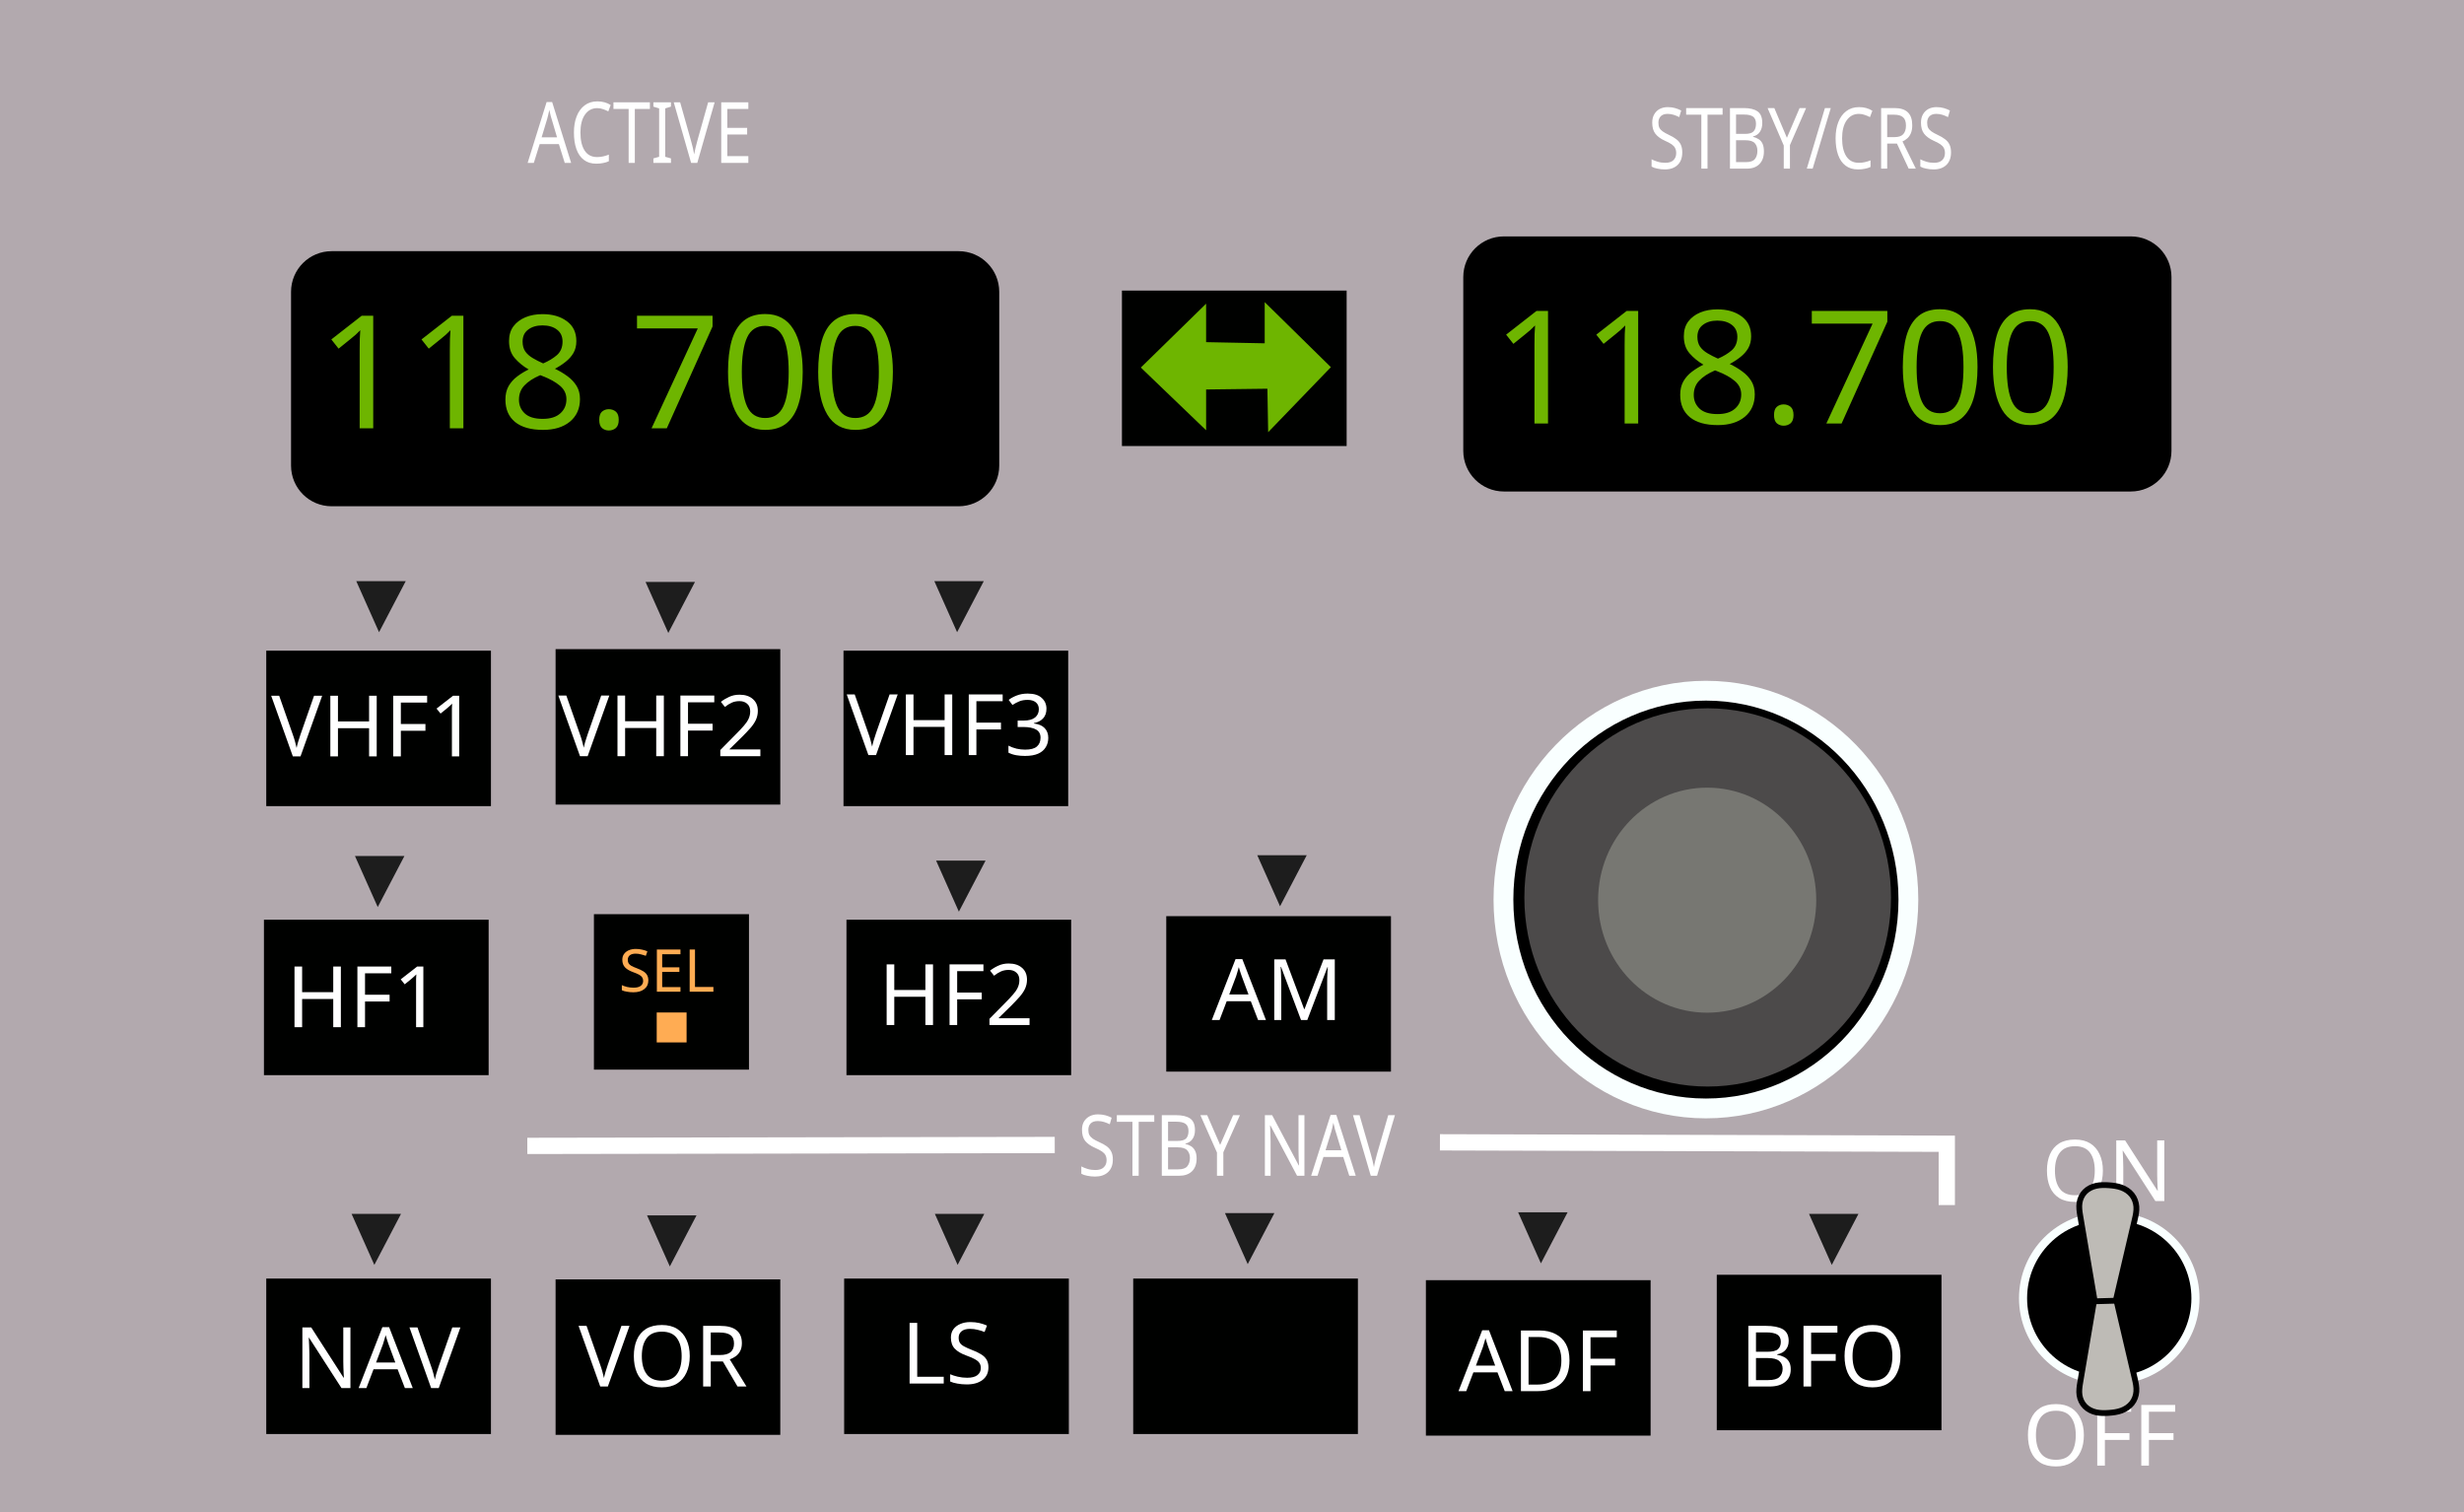
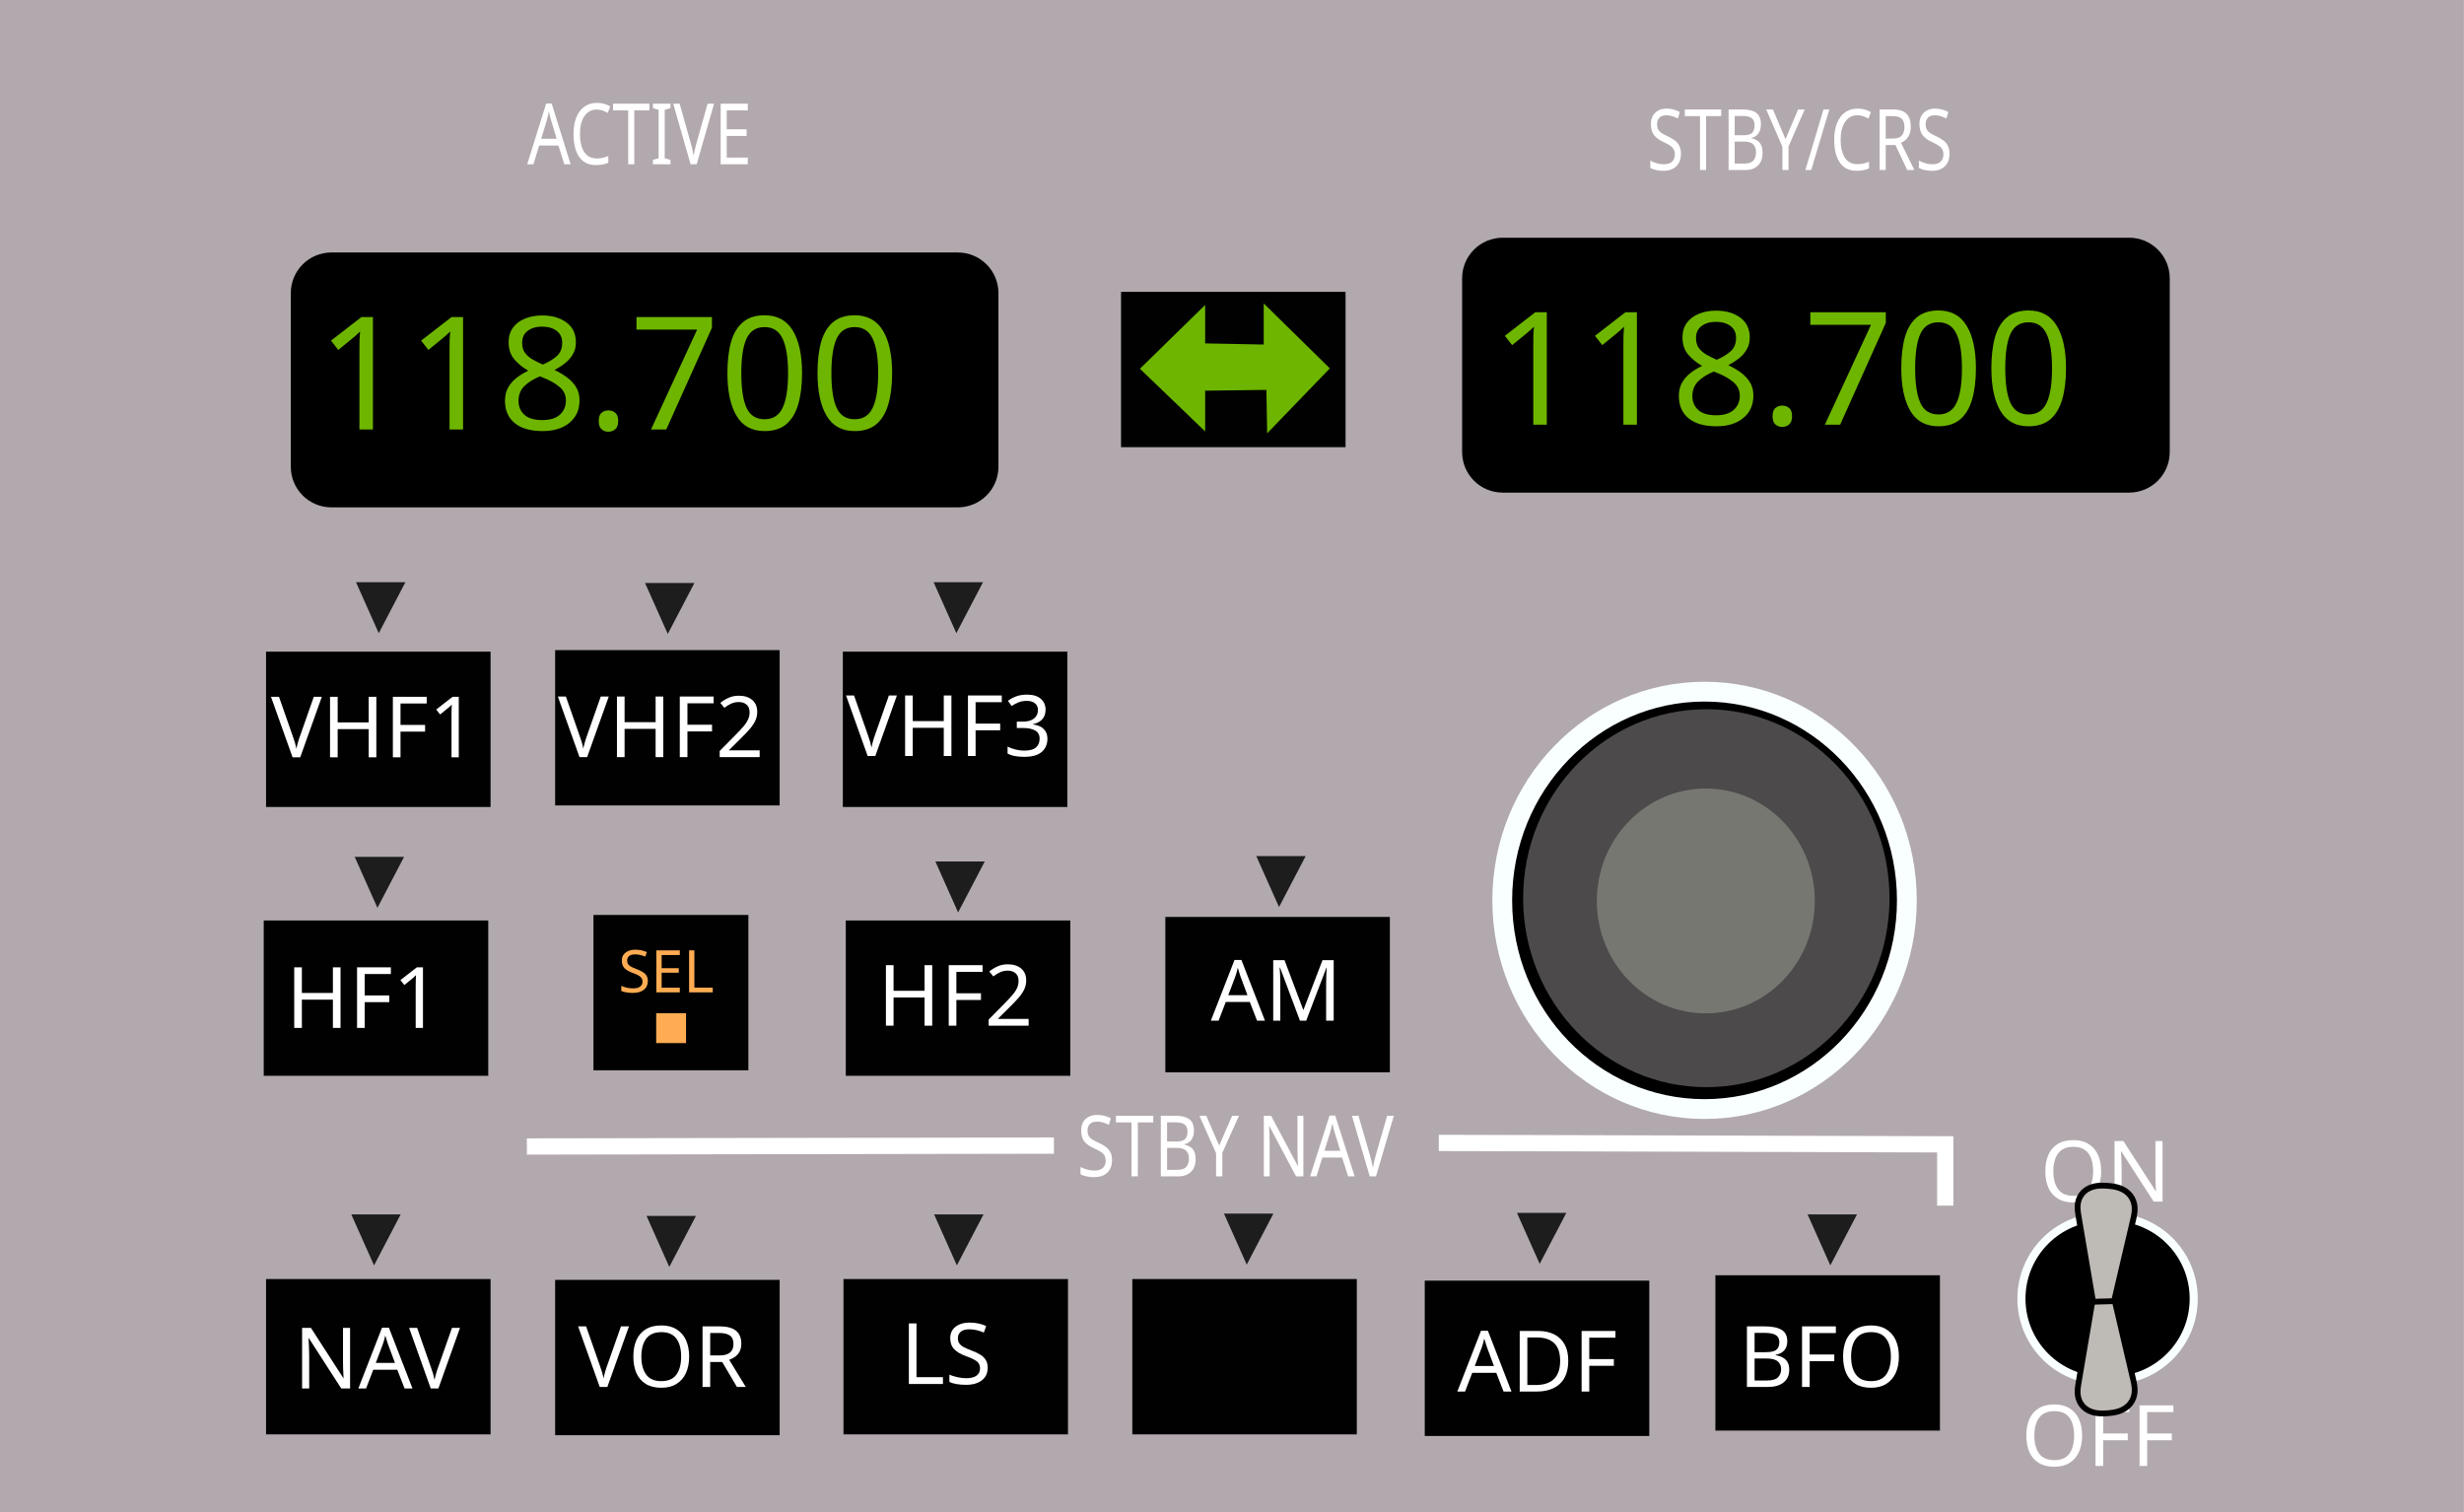
- <svg xmlns="http://www.w3.org/2000/svg" width="424" height="260" viewBox="0 0 318 195" version="1.1" id="svg2">
+ <svg xmlns="http://www.w3.org/2000/svg" width="551" height="338" viewBox="0 0 413.25 253.5" version="1.1" id="svg2">
  <defs id="defs373">
    </defs>
-   <rect style="opacity:1;fill:#b2a9ae;fill-opacity:1;stroke:none;stroke-width:1.598;stroke-miterlimit:4;stroke-dasharray:none;stroke-opacity:1" id="rect993" width="318.242" height="195.445" x="0" y="-0.304" ry="0" />
-   <text xml:space="preserve" style="font-style:normal;font-weight:normal;font-size:10.952px;line-height:1.25;font-family:sans-serif;letter-spacing:0px;word-spacing:0px;fill:#ffffff;fill-opacity:1;stroke:none;stroke-width:0.274" x="263.505" y="154.998" id="text1139">
-     <tspan id="tspan1137" x="263.505" y="154.998" style="fill:#ffffff;fill-opacity:1;stroke-width:0.274">ON</tspan>
+   <rect style="opacity:1;fill:#b2a9ae;fill-opacity:1;stroke:none;stroke-width:2.075;stroke-miterlimit:4;stroke-dasharray:none;stroke-opacity:1" id="rect993" width="413.235" height="253.784" x="0" y="-0.144" ry="0" />
+   <text xml:space="preserve" style="font-style:normal;font-weight:normal;font-size:14.221px;line-height:1.25;font-family:sans-serif;letter-spacing:0px;word-spacing:0px;fill:#ffffff;fill-opacity:1;stroke:none;stroke-width:0.356" x="342.16" y="201.515" id="text1139">
+     <tspan id="tspan1137" x="342.16" y="201.515" style="fill:#ffffff;fill-opacity:1;stroke-width:0.356">ON</tspan>
  </text>
-   <rect style="opacity:1;fill:#000000;fill-opacity:1;stroke:#000000;stroke-width:2.919;stroke-miterlimit:4;stroke-dasharray:none;stroke-opacity:1" id="rect1375-9" width="88.479" height="30" x="39.021" y="33.874" ry="3.782" />
-   <text xml:space="preserve" style="font-style:normal;font-weight:normal;font-size:20.347px;line-height:1.25;font-family:sans-serif;letter-spacing:0px;word-spacing:0px;fill:#6eb500;fill-opacity:1;stroke:none;stroke-width:0.509" x="40.948" y="55.276" id="Active-freq">
-     <tspan id="tspan1317-8" x="40.948" y="55.276" style="fill:#6eb500;fill-opacity:1;stroke-width:0.509">118.700</tspan>
+   <rect style="opacity:1;fill:#000000;fill-opacity:1;stroke:#000000;stroke-width:3.79;stroke-miterlimit:4;stroke-dasharray:none;stroke-opacity:1" id="rect1375-9" width="114.89" height="38.955" x="50.668" y="44.237" ry="4.91" />
+   <text xml:space="preserve" style="font-style:normal;font-weight:normal;font-size:26.42px;line-height:1.25;font-family:sans-serif;letter-spacing:0px;word-spacing:0px;fill:#6eb500;fill-opacity:1;stroke:none;stroke-width:0.661" x="53.171" y="72.027" id="Active-freq">
+     <tspan id="tspan1317-8" x="53.171" y="72.027" style="fill:#6eb500;fill-opacity:1;stroke-width:0.661">118.700</tspan>
  </text>
-   <rect id="rect4054" width="22.251" height="21.112" x="261.092" y="156.984" style="fill:#000000;fill-opacity:1;stroke:#f9ffff;stroke-width:1.044;stroke-opacity:1" ry="10.556" />
-   <text xml:space="preserve" style="font-style:normal;font-weight:normal;font-size:10.952px;line-height:1.25;font-family:sans-serif;letter-spacing:0px;word-spacing:0px;fill:#ffffff;fill-opacity:1;stroke:none;stroke-width:0.274" x="261.05" y="189.136" id="text1139-5">
-     <tspan id="tspan1137-3" x="261.05" y="189.136" style="fill:#ffffff;fill-opacity:1;stroke-width:0.274">OFF</tspan>
+   <rect id="rect4054" width="28.893" height="27.414" x="339.027" y="204.094" style="fill:#000000;fill-opacity:1;stroke:#f9ffff;stroke-width:1.355;stroke-opacity:1" ry="13.707" />
+   <text xml:space="preserve" style="font-style:normal;font-weight:normal;font-size:14.221px;line-height:1.25;font-family:sans-serif;letter-spacing:0px;word-spacing:0px;fill:#ffffff;fill-opacity:1;stroke:none;stroke-width:0.356" x="338.971" y="245.844" id="text1139-5">
+     <tspan id="tspan1137-3" x="338.971" y="245.844" style="fill:#ffffff;fill-opacity:1;stroke-width:0.356">OFF</tspan>
  </text>
-   <path style="fill:#bebbb6;fill-opacity:1;stroke:#000000;stroke-width:0.75px;stroke-linecap:butt;stroke-linejoin:miter;stroke-opacity:1" d="m 251.25,258.209 -1.875,11.062 c -0.091,0.539 -0.171,1.09 -0.089,1.631 0.082,0.541 0.327,1.059 0.711,1.448 0.385,0.389 0.895,0.64 1.429,0.76 0.534,0.119 1.088,0.114 1.633,0.077 0.553,-0.038 1.109,-0.108 1.629,-0.297 0.521,-0.189 1.002,-0.502 1.349,-0.934 0.346,-0.432 0.546,-0.975 0.586,-1.528 0.041,-0.552 -0.075,-1.103 -0.201,-1.642 l -2.459,-10.5 z" id="Power-off" transform="translate(19.09176,-90.85199)" />
-   <path transform="matrix(1,0,0,-1,19.09176,426.1422)" style="fill:#bebbb6;fill-opacity:1;stroke:#000000;stroke-width:0.75px;stroke-linecap:butt;stroke-linejoin:miter;stroke-opacity:1" d="m 251.25,258.209 -1.875,11.062 c -0.091,0.539 -0.171,1.09 -0.089,1.631 0.082,0.541 0.327,1.059 0.711,1.448 0.385,0.389 0.895,0.64 1.429,0.76 0.534,0.119 1.088,0.114 1.633,0.077 0.553,-0.038 1.109,-0.108 1.629,-0.297 0.521,-0.189 1.002,-0.502 1.349,-0.934 0.346,-0.432 0.546,-0.975 0.586,-1.528 0.041,-0.552 -0.075,-1.103 -0.201,-1.642 l -2.459,-10.5 z" id="Power-on" />
-   <path style="fill:none;stroke:#ffffff;stroke-width:2.1;stroke-linecap:butt;stroke-linejoin:miter;stroke-miterlimit:4;stroke-dasharray:none;stroke-opacity:1" d="m 181.903,114.078 65.414,0.183 v 7.916" id="path1539" transform="translate(3.932532,33.33988)" />
-   <rect style="opacity:1;fill:#000000;fill-opacity:1;stroke:#000000;stroke-width:2.919;stroke-miterlimit:4;stroke-dasharray:none;stroke-opacity:1" id="rect1375-9-3" width="88.479" height="30" x="190.308" y="31.968" ry="3.782" />
-   <text xml:space="preserve" style="font-style:normal;font-weight:normal;font-size:20.347px;line-height:1.25;font-family:sans-serif;letter-spacing:0px;word-spacing:0px;fill:#6eb500;fill-opacity:1;stroke:none;stroke-width:0.509" x="192.567" y="54.656" id="STBY-freq">
-     <tspan id="tspan1317-8-7" x="192.567" y="54.656" style="fill:#6eb500;fill-opacity:1;stroke-width:0.509">118.700</tspan>
+   <path style="fill:#bebbb6;fill-opacity:1;stroke:#000000;stroke-width:0.75px;stroke-linecap:butt;stroke-linejoin:miter;stroke-opacity:1" d="m 251.25,258.209 -1.875,11.062 c -0.091,0.539 -0.171,1.09 -0.089,1.631 0.082,0.541 0.327,1.059 0.711,1.448 0.385,0.389 0.895,0.64 1.429,0.76 0.534,0.119 1.088,0.114 1.633,0.077 0.553,-0.038 1.109,-0.108 1.629,-0.297 0.521,-0.189 1.002,-0.502 1.349,-0.934 0.346,-0.432 0.546,-0.975 0.586,-1.528 0.041,-0.552 -0.075,-1.103 -0.201,-1.642 l -2.459,-10.5 z" id="Power-off" transform="matrix(1.298495,0,0,1.298495,24.79054,-117.7191)" />
+   <path transform="matrix(1.298495,0,0,-1.298495,24.79054,553.5949)" style="fill:#bebbb6;fill-opacity:1;stroke:#000000;stroke-width:0.75px;stroke-linecap:butt;stroke-linejoin:miter;stroke-opacity:1" d="m 251.25,258.209 -1.875,11.062 c -0.091,0.539 -0.171,1.09 -0.089,1.631 0.082,0.541 0.327,1.059 0.711,1.448 0.385,0.389 0.895,0.64 1.429,0.76 0.534,0.119 1.088,0.114 1.633,0.077 0.553,-0.038 1.109,-0.108 1.629,-0.297 0.521,-0.189 1.002,-0.502 1.349,-0.934 0.346,-0.432 0.546,-0.975 0.586,-1.528 0.041,-0.552 -0.075,-1.103 -0.201,-1.642 l -2.459,-10.5 z" id="Power-on" />
+   <path style="fill:none;stroke:#ffffff;stroke-width:2.1;stroke-linecap:butt;stroke-linejoin:miter;stroke-miterlimit:4;stroke-dasharray:none;stroke-opacity:1" d="m 181.903,114.078 65.414,0.183 v 7.916" id="path1539" transform="matrix(1.298495,0,0,1.298495,5.106371,43.5433)" />
+   <rect style="opacity:1;fill:#000000;fill-opacity:1;stroke:#000000;stroke-width:3.79;stroke-miterlimit:4;stroke-dasharray:none;stroke-opacity:1" id="rect1375-9-3" width="114.89" height="38.955" x="247.114" y="41.762" ry="4.91" />
+   <text xml:space="preserve" style="font-style:normal;font-weight:normal;font-size:26.42px;line-height:1.25;font-family:sans-serif;letter-spacing:0px;word-spacing:0px;fill:#6eb500;fill-opacity:1;stroke:none;stroke-width:0.661" x="250.048" y="71.222" id="STBY-freq">
+     <tspan id="tspan1317-8-7" x="250.048" y="71.222" style="fill:#6eb500;fill-opacity:1;stroke-width:0.661">118.700</tspan>
  </text>
-   <rect style="fill:#000100;fill-opacity:1;stroke:none;stroke-width:0.75;stroke-opacity:1" id="rect4881-62-4" width="28.999" height="20.061" x="144.796" y="37.5" ry="0" rx="0" />
-   <path style="fill:#6eb500;fill-opacity:1;stroke:none;stroke-width:0.75px;stroke-linecap:butt;stroke-linejoin:miter;stroke-opacity:1" d="m 155.66,39.19 -8.428,8.243 8.428,8.094 v -5.264 l 7.908,-0.099 0.099,5.611 8.094,-8.392 -8.541,-8.392 v 5.313 l -7.561,-0.149 z" id="path4879" />
-   <rect style="fill:#000100;fill-opacity:1;stroke:none;stroke-width:0.75;stroke-opacity:1" id="rect4881-5" width="28.999" height="20.061" x="108.861" y="83.97" ry="0" rx="0" />
-   <rect style="fill:#000100;fill-opacity:1;stroke:none;stroke-width:0.75;stroke-opacity:1" id="rect4881-6" width="28.999" height="20.061" x="71.703" y="83.771" ry="0" rx="0" />
-   <rect style="fill:#000100;fill-opacity:1;stroke:none;stroke-width:0.75;stroke-opacity:1" id="rect4881-2" width="28.999" height="20.061" x="34.362" y="83.97" ry="0" rx="0" />
-   <rect style="fill:#000100;fill-opacity:1;stroke:none;stroke-width:0.75;stroke-opacity:1" id="rect4881-9" width="28.999" height="20.061" x="34.064" y="118.689" ry="0" rx="0" />
-   <rect style="fill:#000100;fill-opacity:1;stroke:none;stroke-width:0.75;stroke-opacity:1" id="rect4881-1" width="28.999" height="20.061" x="109.243" y="118.689" ry="0" rx="0" />
-   <rect style="fill:#000100;fill-opacity:1;stroke:none;stroke-width:0.75;stroke-opacity:1" id="rect4881-0" width="28.999" height="20.061" x="34.362" y="165" ry="0" rx="0" />
-   <rect style="fill:#000100;fill-opacity:1;stroke:none;stroke-width:0.75;stroke-opacity:1" id="rect4881-93" width="28.999" height="20.061" x="71.703" y="165.107" ry="0" rx="0" />
-   <rect style="fill:#000100;fill-opacity:1;stroke:none;stroke-width:0.75;stroke-opacity:1" id="rect4881-60" width="28.999" height="20.061" x="108.945" y="165" ry="0" rx="0" />
-   <rect style="fill:#000100;fill-opacity:1;stroke:none;stroke-width:0.75;stroke-opacity:1" id="rect4881-62" width="28.999" height="20.061" x="146.25" y="165" ry="0" rx="0" />
-   <rect style="fill:#000100;fill-opacity:1;stroke:none;stroke-width:0.75;stroke-opacity:1" id="rect4881-61" width="28.999" height="20.061" x="184.024" y="165.207" ry="0" rx="0" />
-   <rect style="fill:#000100;fill-opacity:1;stroke:none;stroke-width:0.75;stroke-opacity:1" id="rect4881-8" width="28.999" height="20.061" x="221.564" y="164.511" ry="0" rx="0" />
-   <rect id="rect4054-7" width="52.261" height="53.908" x="194.032" y="89.136" style="fill:#000000;fill-opacity:1;stroke:#f9ffff;stroke-width:2.556;stroke-opacity:1" ry="26.954" />
-   <rect id="rect4054-7-9" width="47.321" height="48.813" x="196.731" y="91.406" style="fill:#4c4a4a;fill-opacity:1;stroke:none;stroke-width:2.315;stroke-opacity:1" ry="24.406" />
-   <rect id="rect4054-7-9-2" width="28.153" height="29.04" x="206.25" y="101.647" style="fill:#777772;fill-opacity:1;stroke:none;stroke-width:1.377;stroke-opacity:1" ry="14.52" />
-   <text xml:space="preserve" style="font-style:normal;font-weight:normal;font-size:10.952px;line-height:1.25;font-family:sans-serif;letter-spacing:0px;word-spacing:0px;fill:#ffffff;fill-opacity:1;stroke:none;stroke-width:0.274" x="34.999" y="97.617" id="text1139-0">
-     <tspan id="tspan1137-2" x="34.999" y="97.617" style="fill:#ffffff;fill-opacity:1;stroke-width:0.274">VHF1</tspan>
+   <rect style="fill:#000100;fill-opacity:1;stroke:none;stroke-width:0.974;stroke-opacity:1" id="rect4881-62-4" width="37.655" height="26.049" x="188.017" y="48.945" ry="0" rx="0" />
+   <path style="fill:#6eb500;fill-opacity:1;stroke:none;stroke-width:0.974px;stroke-linecap:butt;stroke-linejoin:miter;stroke-opacity:1" d="m 202.124,51.14 -10.944,10.703 10.944,10.51 v -6.835 l 10.269,-0.129 0.129,7.286 10.51,-10.897 -11.09,-10.897 v 6.899 l -9.818,-0.193 z" id="path4879" />
+   <rect style="fill:#000100;fill-opacity:1;stroke:none;stroke-width:0.974;stroke-opacity:1" id="rect4881-5" width="37.655" height="26.049" x="141.356" y="109.286" ry="0" rx="0" />
+   <rect style="fill:#000100;fill-opacity:1;stroke:none;stroke-width:0.974;stroke-opacity:1" id="rect4881-6" width="37.655" height="26.049" x="93.106" y="109.028" ry="0" rx="0" />
+   <rect style="fill:#000100;fill-opacity:1;stroke:none;stroke-width:0.974;stroke-opacity:1" id="rect4881-2" width="37.655" height="26.049" x="44.619" y="109.286" ry="0" rx="0" />
+   <rect style="fill:#000100;fill-opacity:1;stroke:none;stroke-width:0.974;stroke-opacity:1" id="rect4881-9" width="37.655" height="26.049" x="44.232" y="154.369" ry="0" rx="0" />
+   <rect style="fill:#000100;fill-opacity:1;stroke:none;stroke-width:0.974;stroke-opacity:1" id="rect4881-1" width="37.655" height="26.049" x="141.851" y="154.369" ry="0" rx="0" />
+   <rect style="fill:#000100;fill-opacity:1;stroke:none;stroke-width:0.974;stroke-opacity:1" id="rect4881-0" width="37.655" height="26.049" x="44.619" y="214.503" ry="0" rx="0" />
+   <rect style="fill:#000100;fill-opacity:1;stroke:none;stroke-width:0.974;stroke-opacity:1" id="rect4881-93" width="37.655" height="26.049" x="93.106" y="214.642" ry="0" rx="0" />
+   <rect style="fill:#000100;fill-opacity:1;stroke:none;stroke-width:0.974;stroke-opacity:1" id="rect4881-60" width="37.655" height="26.049" x="141.464" y="214.503" ry="0" rx="0" />
+   <rect style="fill:#000100;fill-opacity:1;stroke:none;stroke-width:0.974;stroke-opacity:1" id="rect4881-62" width="37.655" height="26.049" x="189.905" y="214.503" ry="0" rx="0" />
+   <rect style="fill:#000100;fill-opacity:1;stroke:none;stroke-width:0.974;stroke-opacity:1" id="rect4881-61" width="37.655" height="26.049" x="238.954" y="214.771" ry="0" rx="0" />
+   <rect style="fill:#000100;fill-opacity:1;stroke:none;stroke-width:0.974;stroke-opacity:1" id="rect4881-8" width="37.655" height="26.049" x="287.699" y="213.869" ry="0" rx="0" />
+   <rect id="rect4054-7" width="67.86" height="69.999" x="251.949" y="115.995" style="fill:#000000;fill-opacity:1;stroke:#f9ffff;stroke-width:3.319;stroke-opacity:1" ry="35" />
+   <rect id="rect4054-7-9" width="61.446" height="63.383" x="255.454" y="118.942" style="fill:#4c4a4a;fill-opacity:1;stroke:none;stroke-width:3.006;stroke-opacity:1" ry="31.692" />
+   <rect id="rect4054-7-9-2" width="36.556" height="37.708" x="267.814" y="132.24" style="fill:#777772;fill-opacity:1;stroke:none;stroke-width:1.788;stroke-opacity:1" ry="18.854" />
+   <text xml:space="preserve" style="font-style:normal;font-weight:normal;font-size:14.221px;line-height:1.25;font-family:sans-serif;letter-spacing:0px;word-spacing:0px;fill:#ffffff;fill-opacity:1;stroke:none;stroke-width:0.356" x="45.446" y="127.006" id="text1139-0">
+     <tspan id="tspan1137-2" x="45.446" y="127.006" style="fill:#ffffff;fill-opacity:1;stroke-width:0.356">VHF1</tspan>
  </text>
-   <text xml:space="preserve" style="font-style:normal;font-weight:normal;font-size:10.952px;line-height:1.25;font-family:sans-serif;letter-spacing:0px;word-spacing:0px;fill:#ffffff;fill-opacity:1;stroke:none;stroke-width:0.274" x="72.057" y="97.589" id="text1139-0-3">
-     <tspan id="tspan1137-2-7" x="72.057" y="97.589" style="fill:#ffffff;fill-opacity:1;stroke-width:0.274">VHF2</tspan>
+   <text xml:space="preserve" style="font-style:normal;font-weight:normal;font-size:14.221px;line-height:1.25;font-family:sans-serif;letter-spacing:0px;word-spacing:0px;fill:#ffffff;fill-opacity:1;stroke:none;stroke-width:0.356" x="93.566" y="126.97" id="text1139-0-3">
+     <tspan id="tspan1137-2-7" x="93.566" y="126.97" style="fill:#ffffff;fill-opacity:1;stroke-width:0.356">VHF2</tspan>
  </text>
-   <text xml:space="preserve" style="font-style:normal;font-weight:normal;font-size:10.952px;line-height:1.25;font-family:sans-serif;letter-spacing:0px;word-spacing:0px;fill:#ffffff;fill-opacity:1;stroke:none;stroke-width:0.274" x="109.276" y="97.448" id="text1139-0-5">
-     <tspan id="tspan1137-2-9" x="109.276" y="97.448" style="fill:#ffffff;fill-opacity:1;stroke-width:0.274">VHF3</tspan>
+   <text xml:space="preserve" style="font-style:normal;font-weight:normal;font-size:14.221px;line-height:1.25;font-family:sans-serif;letter-spacing:0px;word-spacing:0px;fill:#ffffff;fill-opacity:1;stroke:none;stroke-width:0.356" x="141.894" y="126.788" id="text1139-0-5">
+     <tspan id="tspan1137-2-9" x="141.894" y="126.788" style="fill:#ffffff;fill-opacity:1;stroke-width:0.356">VHF3</tspan>
  </text>
-   <text xml:space="preserve" style="font-style:normal;font-weight:normal;font-size:10.952px;line-height:1.25;font-family:sans-serif;letter-spacing:0px;word-spacing:0px;fill:#ffffff;fill-opacity:1;stroke:none;stroke-width:0.274" x="36.945" y="132.56" id="text1139-0-2">
-     <tspan id="tspan1137-2-2" x="36.945" y="132.56" style="fill:#ffffff;fill-opacity:1;stroke-width:0.274">HF1</tspan>
+   <text xml:space="preserve" style="font-style:normal;font-weight:normal;font-size:14.221px;line-height:1.25;font-family:sans-serif;letter-spacing:0px;word-spacing:0px;fill:#ffffff;fill-opacity:1;stroke:none;stroke-width:0.356" x="47.973" y="172.38" id="text1139-0-2">
+     <tspan id="tspan1137-2-2" x="47.973" y="172.38" style="fill:#ffffff;fill-opacity:1;stroke-width:0.356">HF1</tspan>
  </text>
-   <text xml:space="preserve" style="font-style:normal;font-weight:normal;font-size:10.952px;line-height:1.25;font-family:sans-serif;letter-spacing:0px;word-spacing:0px;fill:#ffffff;fill-opacity:1;stroke:none;stroke-width:0.274" x="113.367" y="132.279" id="text1139-0-2-8">
-     <tspan id="tspan1137-2-2-9" x="113.367" y="132.279" style="fill:#ffffff;fill-opacity:1;stroke-width:0.274">HF2</tspan>
+   <text xml:space="preserve" style="font-style:normal;font-weight:normal;font-size:14.221px;line-height:1.25;font-family:sans-serif;letter-spacing:0px;word-spacing:0px;fill:#ffffff;fill-opacity:1;stroke:none;stroke-width:0.356" x="147.207" y="172.016" id="text1139-0-2-8">
+     <tspan id="tspan1137-2-2-9" x="147.207" y="172.016" style="fill:#ffffff;fill-opacity:1;stroke-width:0.356">HF2</tspan>
  </text>
-   <rect style="fill:#000100;fill-opacity:1;stroke:none;stroke-width:0.623;stroke-opacity:1" id="rect4881-9-6" width="20.01" height="20.061" x="76.651" y="117.976" ry="10.005" rx="0" />
-   <text xml:space="preserve" style="font-style:normal;font-weight:normal;font-size:7.609px;line-height:1.25;font-family:sans-serif;letter-spacing:0px;word-spacing:0px;fill:#ffac53;fill-opacity:1;stroke:none;stroke-width:0.19" x="79.862" y="127.973" id="Sel">
-     <tspan id="tspan1137-2-2-2" x="79.862" y="127.973" style="fill:#ffac53;fill-opacity:1;stroke-width:0.19">SEL</tspan>
+   <rect style="fill:#000100;fill-opacity:1;stroke:none;stroke-width:0.809;stroke-opacity:1" id="rect4881-9-6" width="25.983" height="26.049" x="99.531" y="153.443" ry="12.992" rx="0" />
+   <text xml:space="preserve" style="font-style:normal;font-weight:normal;font-size:9.88px;line-height:1.25;font-family:sans-serif;letter-spacing:0px;word-spacing:0px;fill:#ffac53;fill-opacity:1;stroke:none;stroke-width:0.247" x="103.701" y="166.424" id="Sel">
+     <tspan id="tspan1137-2-2-2" x="103.701" y="166.424" style="fill:#ffac53;fill-opacity:1;stroke-width:0.247">SEL</tspan>
  </text>
-   <rect style="fill:#ffac53;fill-opacity:1;stroke:none;stroke-width:0.12;stroke-opacity:1" id="Sel-lt" width="3.855" height="3.865" x="84.755" y="130.661" ry="1.928" rx="0" />
-   <path style="fill:none;stroke:#ffffff;stroke-width:2.1;stroke-linecap:butt;stroke-linejoin:miter;stroke-miterlimit:4;stroke-dasharray:none;stroke-opacity:1" d="m 181.903,114.078 68.069,-0.117" id="path1539-1" transform="translate(-113.8486,33.80137)" />
-   <text xml:space="preserve" style="font-style:normal;font-weight:normal;font-size:9.936px;line-height:1.25;font-family:sans-serif;letter-spacing:0px;word-spacing:0px;fill:#ffffff;fill-opacity:1;stroke:none;stroke-width:0.248" x="153.323" y="137.657" id="text1139-0-2-8-9" transform="scale(0.9072283,1.102258)">
-     <tspan id="tspan1137-2-2-9-4" x="153.323" y="137.657" style="fill:#ffffff;fill-opacity:1;stroke-width:0.248">STBY NAV</tspan>
+   <rect style="fill:#ffac53;fill-opacity:1;stroke:none;stroke-width:0.156;stroke-opacity:1" id="Sel-lt" width="5.006" height="5.019" x="110.054" y="169.914" ry="2.503" rx="0" />
+   <path style="fill:none;stroke:#ffffff;stroke-width:2.1;stroke-linecap:butt;stroke-linejoin:miter;stroke-miterlimit:4;stroke-dasharray:none;stroke-opacity:1" d="m 181.903,114.078 68.069,-0.117" id="path1539-1" transform="matrix(1.298495,0,0,1.298495,-147.8318,44.14254)" />
+   <text xml:space="preserve" style="font-style:normal;font-weight:normal;font-size:12.901px;line-height:1.25;font-family:sans-serif;letter-spacing:0px;word-spacing:0px;fill:#ffffff;fill-opacity:1;stroke:none;stroke-width:0.323" x="199.089" y="178.975" id="text1139-0-2-8-9" transform="scale(0.9072283,1.102258)">
+     <tspan id="tspan1137-2-2-9-4" x="199.089" y="178.975" style="fill:#ffffff;fill-opacity:1;stroke-width:0.323">STBY NAV</tspan>
  </text>
-   <text xml:space="preserve" style="font-style:normal;font-weight:normal;font-size:9.81px;line-height:1.25;font-family:sans-serif;letter-spacing:0px;word-spacing:0px;fill:#ffffff;fill-opacity:1;stroke:none;stroke-width:0.245" x="76.02" y="18.83" id="text1139-0-2-8-9-7" transform="scale(0.8957818,1.116343)">
-     <tspan id="tspan1137-2-2-9-4-8" x="76.02" y="18.83" style="fill:#ffffff;fill-opacity:1;stroke-width:0.245">ACTIVE</tspan>
+   <text xml:space="preserve" style="font-style:normal;font-weight:normal;font-size:12.739px;line-height:1.25;font-family:sans-serif;letter-spacing:0px;word-spacing:0px;fill:#ffffff;fill-opacity:1;stroke:none;stroke-width:0.318" x="98.711" y="24.676" id="text1139-0-2-8-9-7" transform="scale(0.8957818,1.116343)">
+     <tspan id="tspan1137-2-2-9-4-8" x="98.711" y="24.676" style="fill:#ffffff;fill-opacity:1;stroke-width:0.318">ACTIVE</tspan>
  </text>
-   <text xml:space="preserve" style="font-style:normal;font-weight:normal;font-size:10.952px;line-height:1.25;font-family:sans-serif;letter-spacing:0px;word-spacing:0px;fill:#ffffff;fill-opacity:1;stroke:none;stroke-width:0.274" x="37.962" y="179.13" id="text1139-0-2-0">
-     <tspan id="tspan1137-2-2-36" x="37.962" y="179.13" style="fill:#ffffff;fill-opacity:1;stroke-width:0.274">NAV</tspan>
+   <text xml:space="preserve" style="font-style:normal;font-weight:normal;font-size:14.221px;line-height:1.25;font-family:sans-serif;letter-spacing:0px;word-spacing:0px;fill:#ffffff;fill-opacity:1;stroke:none;stroke-width:0.356" x="49.294" y="232.85" id="text1139-0-2-0">
+     <tspan id="tspan1137-2-2-36" x="49.294" y="232.85" style="fill:#ffffff;fill-opacity:1;stroke-width:0.356">NAV</tspan>
  </text>
-   <text xml:space="preserve" style="font-style:normal;font-weight:normal;font-size:10.952px;line-height:1.25;font-family:sans-serif;letter-spacing:0px;word-spacing:0px;fill:#ffffff;fill-opacity:1;stroke:none;stroke-width:0.274" x="74.668" y="178.931" id="text1139-0-2-10">
-     <tspan id="tspan1137-2-2-6" x="74.668" y="178.931" style="fill:#ffffff;fill-opacity:1;stroke-width:0.274">VOR</tspan>
+   <text xml:space="preserve" style="font-style:normal;font-weight:normal;font-size:14.221px;line-height:1.25;font-family:sans-serif;letter-spacing:0px;word-spacing:0px;fill:#ffffff;fill-opacity:1;stroke:none;stroke-width:0.356" x="96.956" y="232.592" id="text1139-0-2-10">
+     <tspan id="tspan1137-2-2-6" x="96.956" y="232.592" style="fill:#ffffff;fill-opacity:1;stroke-width:0.356">VOR</tspan>
  </text>
-   <text xml:space="preserve" style="font-style:normal;font-weight:normal;font-size:10.952px;line-height:1.25;font-family:sans-serif;letter-spacing:0px;word-spacing:0px;fill:#ffffff;fill-opacity:1;stroke:none;stroke-width:0.274" x="116.33" y="178.553" id="text1139-0-2-3">
-     <tspan id="tspan1137-2-2-20" x="116.33" y="178.553" style="fill:#ffffff;fill-opacity:1;stroke-width:0.274">LS</tspan>
+   <text xml:space="preserve" style="font-style:normal;font-weight:normal;font-size:14.221px;line-height:1.25;font-family:sans-serif;letter-spacing:0px;word-spacing:0px;fill:#ffffff;fill-opacity:1;stroke:none;stroke-width:0.356" x="151.054" y="232.102" id="text1139-0-2-3">
+     <tspan id="tspan1137-2-2-20" x="151.054" y="232.102" style="fill:#ffffff;fill-opacity:1;stroke-width:0.356">LS</tspan>
  </text>
-   <text xml:space="preserve" style="font-style:normal;font-weight:normal;font-size:10.952px;line-height:1.25;font-family:sans-serif;letter-spacing:0px;word-spacing:0px;fill:#ffffff;fill-opacity:1;stroke:none;stroke-width:0.274" x="188.232" y="179.527" id="text1139-0-2-6">
-     <tspan id="tspan1137-2-2-1" x="188.232" y="179.527" style="fill:#ffffff;fill-opacity:1;stroke-width:0.274">ADF</tspan>
+   <text xml:space="preserve" style="font-style:normal;font-weight:normal;font-size:14.221px;line-height:1.25;font-family:sans-serif;letter-spacing:0px;word-spacing:0px;fill:#ffffff;fill-opacity:1;stroke:none;stroke-width:0.356" x="244.418" y="233.366" id="text1139-0-2-6">
+     <tspan id="tspan1137-2-2-1" x="244.418" y="233.366" style="fill:#ffffff;fill-opacity:1;stroke-width:0.356">ADF</tspan>
  </text>
-   <text xml:space="preserve" style="font-style:normal;font-weight:normal;font-size:10.952px;line-height:1.25;font-family:sans-serif;letter-spacing:0px;word-spacing:0px;fill:#ffffff;fill-opacity:1;stroke:none;stroke-width:0.274" x="224.58" y="178.931" id="text1139-0-2-5">
-     <tspan id="tspan1137-2-2-5" x="224.58" y="178.931" style="fill:#ffffff;fill-opacity:1;stroke-width:0.274">BFO</tspan>
+   <text xml:space="preserve" style="font-style:normal;font-weight:normal;font-size:14.221px;line-height:1.25;font-family:sans-serif;letter-spacing:0px;word-spacing:0px;fill:#ffffff;fill-opacity:1;stroke:none;stroke-width:0.356" x="291.615" y="232.592" id="text1139-0-2-5">
+     <tspan id="tspan1137-2-2-5" x="291.615" y="232.592" style="fill:#ffffff;fill-opacity:1;stroke-width:0.356">BFO</tspan>
  </text>
-   <text xml:space="preserve" style="font-style:normal;font-weight:normal;font-size:9.81px;line-height:1.25;font-family:sans-serif;letter-spacing:0px;word-spacing:0px;fill:#ffffff;fill-opacity:1;stroke:none;stroke-width:0.245" x="237.45" y="19.494" id="text1139-0-2-8-9-7-7" transform="scale(0.8957818,1.116343)">
-     <tspan x="237.45" y="19.494" style="fill:#ffffff;fill-opacity:1;stroke-width:0.245" id="tspan5290">STBY/CRS</tspan>
+   <text xml:space="preserve" style="font-style:normal;font-weight:normal;font-size:12.739px;line-height:1.25;font-family:sans-serif;letter-spacing:0px;word-spacing:0px;fill:#ffffff;fill-opacity:1;stroke:none;stroke-width:0.318" x="308.328" y="25.538" id="text1139-0-2-8-9-7-7" transform="scale(0.8957818,1.116343)">
+     <tspan x="308.328" y="25.538" style="fill:#ffffff;fill-opacity:1;stroke-width:0.318" id="tspan5290">STBY/CRS</tspan>
  </text>
-   <rect style="fill:none;fill-opacity:1;stroke:none;stroke-width:2.1;stroke-miterlimit:4;stroke-dasharray:none;stroke-opacity:1" id="Power-on-hb" width="26.592" height="23.227" x="258.607" y="144.363" ry="0" />
-   <rect style="fill:none;fill-opacity:1;stroke:none;stroke-width:2.1;stroke-miterlimit:4;stroke-dasharray:none;stroke-opacity:1" id="Power-off-hb" width="26.592" height="23.227" x="258.75" y="167.596" ry="0" />
-   <rect style="fill:none;fill-opacity:1;stroke:none;stroke-width:2.04;stroke-miterlimit:4;stroke-dasharray:none;stroke-opacity:1" id="BFO-hb" width="29.074" height="20.049" x="221.564" y="164.523" ry="0" />
-   <rect style="fill:none;fill-opacity:1;stroke:none;stroke-width:2.04;stroke-miterlimit:4;stroke-dasharray:none;stroke-opacity:1" id="ADF-hb" width="29.074" height="20.049" x="184.185" y="165.411" ry="0" />
-   <rect style="fill:none;fill-opacity:1;stroke:none;stroke-width:2.04;stroke-miterlimit:4;stroke-dasharray:none;stroke-opacity:1" id="LS-hb" width="29.074" height="20.049" x="108.945" y="165.012" ry="0" />
-   <rect style="fill:none;fill-opacity:1;stroke:none;stroke-width:2.04;stroke-miterlimit:4;stroke-dasharray:none;stroke-opacity:1" id="VOR-hb" width="29.074" height="20.049" x="71.466" y="165" ry="0" />
-   <rect style="fill:none;fill-opacity:1;stroke:none;stroke-width:2.04;stroke-miterlimit:4;stroke-dasharray:none;stroke-opacity:1" id="NAV-hb" width="29.074" height="20.049" x="34.286" y="165" ry="0" />
-   <rect style="fill:none;fill-opacity:1;stroke:none;stroke-width:2.04;stroke-miterlimit:4;stroke-dasharray:none;stroke-opacity:1" id="HF1-hb" width="29.074" height="20.049" x="33.75" y="118.701" ry="0" />
-   <rect style="fill:none;fill-opacity:1;stroke:none;stroke-width:2.04;stroke-miterlimit:4;stroke-dasharray:none;stroke-opacity:1" id="VHF1-hb" width="29.074" height="20.049" x="34.225" y="84.075" ry="0" />
-   <rect style="fill:none;fill-opacity:1;stroke:none;stroke-width:2.04;stroke-miterlimit:4;stroke-dasharray:none;stroke-opacity:1" id="VHF2-hb" width="29.074" height="20.049" x="71.466" y="83.579" ry="0" />
-   <rect style="fill:none;fill-opacity:1;stroke:none;stroke-width:2.04;stroke-miterlimit:4;stroke-dasharray:none;stroke-opacity:1" id="VHF3-hb" width="29.074" height="20.049" x="108.609" y="83.876" ry="0" />
-   <rect style="fill:none;fill-opacity:1;stroke:none;stroke-width:2.04;stroke-miterlimit:4;stroke-dasharray:none;stroke-opacity:1" id="HF2-hb" width="29.074" height="20.049" x="109.106" y="118.536" ry="0" />
-   <rect style="fill:none;fill-opacity:1;stroke:none;stroke-width:2.04;stroke-miterlimit:4;stroke-dasharray:none;stroke-opacity:1" id="Transfer-hb" width="29.074" height="20.049" x="144.56" y="37.619" ry="0" />
-   <rect style="fill:#000100;fill-opacity:1;stroke:none;stroke-width:0.75;stroke-opacity:1" id="rect4881-1-7" width="28.999" height="20.061" x="150.516" y="118.232" ry="0" rx="0" />
-   <text xml:space="preserve" style="font-style:normal;font-weight:normal;font-size:10.952px;line-height:1.25;font-family:sans-serif;letter-spacing:0px;word-spacing:0px;fill:#ffffff;fill-opacity:1;stroke:none;stroke-width:0.274" x="156.395" y="131.632" id="text1139-0-2-8-8">
-     <tspan x="156.395" y="131.632" style="fill:#ffffff;fill-opacity:1;stroke-width:0.274" id="tspan5428">AM</tspan>
+   <rect style="fill:none;fill-opacity:1;stroke:none;stroke-width:2.727;stroke-miterlimit:4;stroke-dasharray:none;stroke-opacity:1" id="Power-on-hb" width="34.529" height="30.16" x="335.8" y="187.706" ry="0" />
+   <rect style="fill:none;fill-opacity:1;stroke:none;stroke-width:2.727;stroke-miterlimit:4;stroke-dasharray:none;stroke-opacity:1" id="Power-off-hb" width="34.529" height="30.16" x="335.985" y="217.874" ry="0" />
+   <rect style="fill:none;fill-opacity:1;stroke:none;stroke-width:2.649;stroke-miterlimit:4;stroke-dasharray:none;stroke-opacity:1" id="BFO-hb" width="37.753" height="26.034" x="287.699" y="213.884" ry="0" />
+   <rect style="fill:none;fill-opacity:1;stroke:none;stroke-width:2.649;stroke-miterlimit:4;stroke-dasharray:none;stroke-opacity:1" id="ADF-hb" width="37.753" height="26.034" x="239.163" y="215.037" ry="0" />
+   <rect style="fill:none;fill-opacity:1;stroke:none;stroke-width:2.649;stroke-miterlimit:4;stroke-dasharray:none;stroke-opacity:1" id="LS-hb" width="37.753" height="26.034" x="141.464" y="214.519" ry="0" />
+   <rect style="fill:none;fill-opacity:1;stroke:none;stroke-width:2.649;stroke-miterlimit:4;stroke-dasharray:none;stroke-opacity:1" id="VOR-hb" width="37.753" height="26.034" x="92.799" y="214.503" ry="0" />
+   <rect style="fill:none;fill-opacity:1;stroke:none;stroke-width:2.649;stroke-miterlimit:4;stroke-dasharray:none;stroke-opacity:1" id="NAV-hb" width="37.753" height="26.034" x="44.521" y="214.503" ry="0" />
+   <rect style="fill:none;fill-opacity:1;stroke:none;stroke-width:2.649;stroke-miterlimit:4;stroke-dasharray:none;stroke-opacity:1" id="HF1-hb" width="37.753" height="26.034" x="43.824" y="154.384" ry="0" />
+   <rect style="fill:none;fill-opacity:1;stroke:none;stroke-width:2.649;stroke-miterlimit:4;stroke-dasharray:none;stroke-opacity:1" id="VHF1-hb" width="37.753" height="26.034" x="44.441" y="109.423" ry="0" />
+   <rect style="fill:none;fill-opacity:1;stroke:none;stroke-width:2.649;stroke-miterlimit:4;stroke-dasharray:none;stroke-opacity:1" id="VHF2-hb" width="37.753" height="26.034" x="92.799" y="108.778" ry="0" />
+   <rect style="fill:none;fill-opacity:1;stroke:none;stroke-width:2.649;stroke-miterlimit:4;stroke-dasharray:none;stroke-opacity:1" id="VHF3-hb" width="37.753" height="26.034" x="141.028" y="109.165" ry="0" />
+   <rect style="fill:none;fill-opacity:1;stroke:none;stroke-width:2.649;stroke-miterlimit:4;stroke-dasharray:none;stroke-opacity:1" id="HF2-hb" width="37.753" height="26.034" x="141.673" y="154.17" ry="0" />
+   <rect style="fill:none;fill-opacity:1;stroke:none;stroke-width:2.649;stroke-miterlimit:4;stroke-dasharray:none;stroke-opacity:1" id="Transfer-hb" width="37.753" height="26.034" x="187.71" y="49.1" ry="0" />
+   <rect style="fill:#000100;fill-opacity:1;stroke:none;stroke-width:0.974;stroke-opacity:1" id="rect4881-1-7" width="37.655" height="26.049" x="195.445" y="153.776" ry="0" rx="0" />
+   <text xml:space="preserve" style="font-style:normal;font-weight:normal;font-size:14.221px;line-height:1.25;font-family:sans-serif;letter-spacing:0px;word-spacing:0px;fill:#ffffff;fill-opacity:1;stroke:none;stroke-width:0.356" x="203.079" y="171.175" id="text1139-0-2-8-8">
+     <tspan x="203.079" y="171.175" style="fill:#ffffff;fill-opacity:1;stroke-width:0.356" id="tspan5428">AM</tspan>
  </text>
-   <rect style="fill:none;fill-opacity:1;stroke:none;stroke-width:2.04;stroke-miterlimit:4;stroke-dasharray:none;stroke-opacity:1" id="AM-hb" width="29.074" height="20.049" x="150.63" y="118.338" ry="0" />
-   <rect style="fill:none;fill-opacity:1;stroke:none;stroke-width:3.172;stroke-miterlimit:4;stroke-dasharray:none;stroke-opacity:1" id="Dec-mhz" width="26.592" height="53.002" x="192.881" y="88.226" ry="0" />
-   <rect style="fill:none;fill-opacity:1;stroke:none;stroke-width:3.172;stroke-miterlimit:4;stroke-dasharray:none;stroke-opacity:1" id="Inc-mhz" width="26.592" height="53.002" x="219.473" y="88.226" ry="0" />
-   <rect style="fill:none;fill-opacity:1;stroke:none;stroke-width:1.771;stroke-miterlimit:4;stroke-dasharray:none;stroke-opacity:1" id="Dec-khz" width="14.794" height="29.688" x="205.802" y="102.064" ry="0" />
-   <rect style="fill:none;fill-opacity:1;stroke:none;stroke-width:1.771;stroke-miterlimit:4;stroke-dasharray:none;stroke-opacity:1" id="Inc-khz" width="14.794" height="29.688" x="219.285" y="101.562" ry="0" />
-   <path style="fill:#1d1d1d;fill-opacity:1;stroke:none;stroke-width:1.175px;stroke-linecap:butt;stroke-linejoin:miter;stroke-opacity:1" d="m 45.981,75 h 6.381 l -3.443,6.586 z" id="VHF1-ind" />
-   <path style="fill:#1d1d1d;fill-opacity:1;stroke:none;stroke-width:1.175px;stroke-linecap:butt;stroke-linejoin:miter;stroke-opacity:1" d="m 83.312,75.099 h 6.381 l -3.443,6.586 z" id="VHF2-ind" />
-   <path style="fill:#1d1d1d;fill-opacity:1;stroke:none;stroke-width:1.175px;stroke-linecap:butt;stroke-linejoin:miter;stroke-opacity:1" d="m 120.584,75 h 6.381 l -3.443,6.586 z" id="VHF3-ind" />
-   <path style="fill:#1d1d1d;fill-opacity:1;stroke:none;stroke-width:1.175px;stroke-linecap:butt;stroke-linejoin:miter;stroke-opacity:1" d="m 45.812,110.47 h 6.381 l -3.443,6.586 z" id="HF1-ind" />
-   <path style="fill:#1d1d1d;fill-opacity:1;stroke:none;stroke-width:1.175px;stroke-linecap:butt;stroke-linejoin:miter;stroke-opacity:1" d="m 120.812,111.066 h 6.381 l -3.443,6.586 z" id="HF2-ind" />
-   <path style="fill:#1d1d1d;fill-opacity:1;stroke:none;stroke-width:1.175px;stroke-linecap:butt;stroke-linejoin:miter;stroke-opacity:1" d="m 45.373,156.65 h 6.381 l -3.443,6.586 z" id="NAV-ind" />
-   <path style="fill:#1d1d1d;fill-opacity:1;stroke:none;stroke-width:1.175px;stroke-linecap:butt;stroke-linejoin:miter;stroke-opacity:1" d="m 83.508,156.849 h 6.381 l -3.443,6.586 z" id="VOR-ind" />
-   <path style="fill:#1d1d1d;fill-opacity:1;stroke:none;stroke-width:1.175px;stroke-linecap:butt;stroke-linejoin:miter;stroke-opacity:1" d="m 120.651,156.65 h 6.381 l -3.443,6.586 z" id="LS-ind" />
-   <path style="fill:#1d1d1d;fill-opacity:1;stroke:none;stroke-width:1.175px;stroke-linecap:butt;stroke-linejoin:miter;stroke-opacity:1" d="m 162.262,110.371 h 6.381 l -3.443,6.586 z" id="AM-ind" />
-   <path style="fill:#1d1d1d;fill-opacity:1;stroke:none;stroke-width:1.175px;stroke-linecap:butt;stroke-linejoin:miter;stroke-opacity:1" d="m 158.091,156.551 h 6.381 l -3.443,6.586 z" id="VHF1-ind-2" />
-   <path style="fill:#1d1d1d;fill-opacity:1;stroke:none;stroke-width:1.175px;stroke-linecap:butt;stroke-linejoin:miter;stroke-opacity:1" d="m 195.929,156.451 h 6.381 l -3.443,6.586 z" id="ADF-ind" />
-   <path style="fill:#1d1d1d;fill-opacity:1;stroke:none;stroke-width:1.175px;stroke-linecap:butt;stroke-linejoin:miter;stroke-opacity:1" d="m 233.469,156.65 h 6.381 l -3.443,6.586 z" id="BFO-ind" />
+   <rect style="fill:none;fill-opacity:1;stroke:none;stroke-width:2.649;stroke-miterlimit:4;stroke-dasharray:none;stroke-opacity:1" id="AM-hb" width="37.753" height="26.034" x="195.592" y="153.912" ry="0" />
+   <rect style="fill:none;fill-opacity:1;stroke:none;stroke-width:4.119;stroke-miterlimit:4;stroke-dasharray:none;stroke-opacity:1" id="Dec-mhz" width="34.529" height="68.823" x="250.455" y="114.812" ry="0" />
+   <rect style="fill:none;fill-opacity:1;stroke:none;stroke-width:4.119;stroke-miterlimit:4;stroke-dasharray:none;stroke-opacity:1" id="Inc-mhz" width="34.529" height="68.823" x="284.984" y="114.812" ry="0" />
+   <rect style="fill:none;fill-opacity:1;stroke:none;stroke-width:2.299;stroke-miterlimit:4;stroke-dasharray:none;stroke-opacity:1" id="Dec-khz" width="19.21" height="38.549" x="267.233" y="132.782" ry="0" />
+   <rect style="fill:none;fill-opacity:1;stroke:none;stroke-width:2.299;stroke-miterlimit:4;stroke-dasharray:none;stroke-opacity:1" id="Inc-khz" width="19.21" height="38.549" x="284.741" y="132.13" ry="0" />
+   <path style="fill:#1d1d1d;fill-opacity:1;stroke:none;stroke-width:1.526px;stroke-linecap:butt;stroke-linejoin:miter;stroke-opacity:1" d="m 59.706,97.639 h 8.286 l -4.47,8.552 z" id="VHF1-ind" />
+   <path style="fill:#1d1d1d;fill-opacity:1;stroke:none;stroke-width:1.526px;stroke-linecap:butt;stroke-linejoin:miter;stroke-opacity:1" d="m 108.18,97.768 h 8.286 l -4.47,8.552 z" id="VHF2-ind" />
+   <path style="fill:#1d1d1d;fill-opacity:1;stroke:none;stroke-width:1.526px;stroke-linecap:butt;stroke-linejoin:miter;stroke-opacity:1" d="m 156.578,97.639 h 8.286 l -4.47,8.552 z" id="VHF3-ind" />
+   <path style="fill:#1d1d1d;fill-opacity:1;stroke:none;stroke-width:1.526px;stroke-linecap:butt;stroke-linejoin:miter;stroke-opacity:1" d="m 59.486,143.696 h 8.286 l -4.47,8.552 z" id="HF1-ind" />
+   <path style="fill:#1d1d1d;fill-opacity:1;stroke:none;stroke-width:1.526px;stroke-linecap:butt;stroke-linejoin:miter;stroke-opacity:1" d="m 156.873,144.47 h 8.286 l -4.47,8.552 z" id="HF2-ind" />
+   <path style="fill:#1d1d1d;fill-opacity:1;stroke:none;stroke-width:1.526px;stroke-linecap:butt;stroke-linejoin:miter;stroke-opacity:1" d="m 58.916,203.661 h 8.286 l -4.47,8.552 z" id="NAV-ind" />
+   <path style="fill:#1d1d1d;fill-opacity:1;stroke:none;stroke-width:1.526px;stroke-linecap:butt;stroke-linejoin:miter;stroke-opacity:1" d="m 108.435,203.919 h 8.286 l -4.47,8.552 z" id="VOR-ind" />
+   <path style="fill:#1d1d1d;fill-opacity:1;stroke:none;stroke-width:1.526px;stroke-linecap:butt;stroke-linejoin:miter;stroke-opacity:1" d="m 156.665,203.661 h 8.286 l -4.47,8.552 z" id="LS-ind" />
+   <path style="fill:#1d1d1d;fill-opacity:1;stroke:none;stroke-width:1.526px;stroke-linecap:butt;stroke-linejoin:miter;stroke-opacity:1" d="m 210.697,143.567 h 8.286 l -4.47,8.552 z" id="AM-ind" />
+   <path style="fill:#1d1d1d;fill-opacity:1;stroke:none;stroke-width:1.526px;stroke-linecap:butt;stroke-linejoin:miter;stroke-opacity:1" d="m 205.281,203.532 h 8.286 l -4.47,8.552 z" id="VHF1-ind-2" />
+   <path style="fill:#1d1d1d;fill-opacity:1;stroke:none;stroke-width:1.526px;stroke-linecap:butt;stroke-linejoin:miter;stroke-opacity:1" d="m 254.413,203.403 h 8.286 l -4.47,8.552 z" id="ADF-ind" />
+   <path style="fill:#1d1d1d;fill-opacity:1;stroke:none;stroke-width:1.526px;stroke-linecap:butt;stroke-linejoin:miter;stroke-opacity:1" d="m 303.158,203.661 h 8.286 l -4.47,8.552 z" id="BFO-ind" />
</svg>
